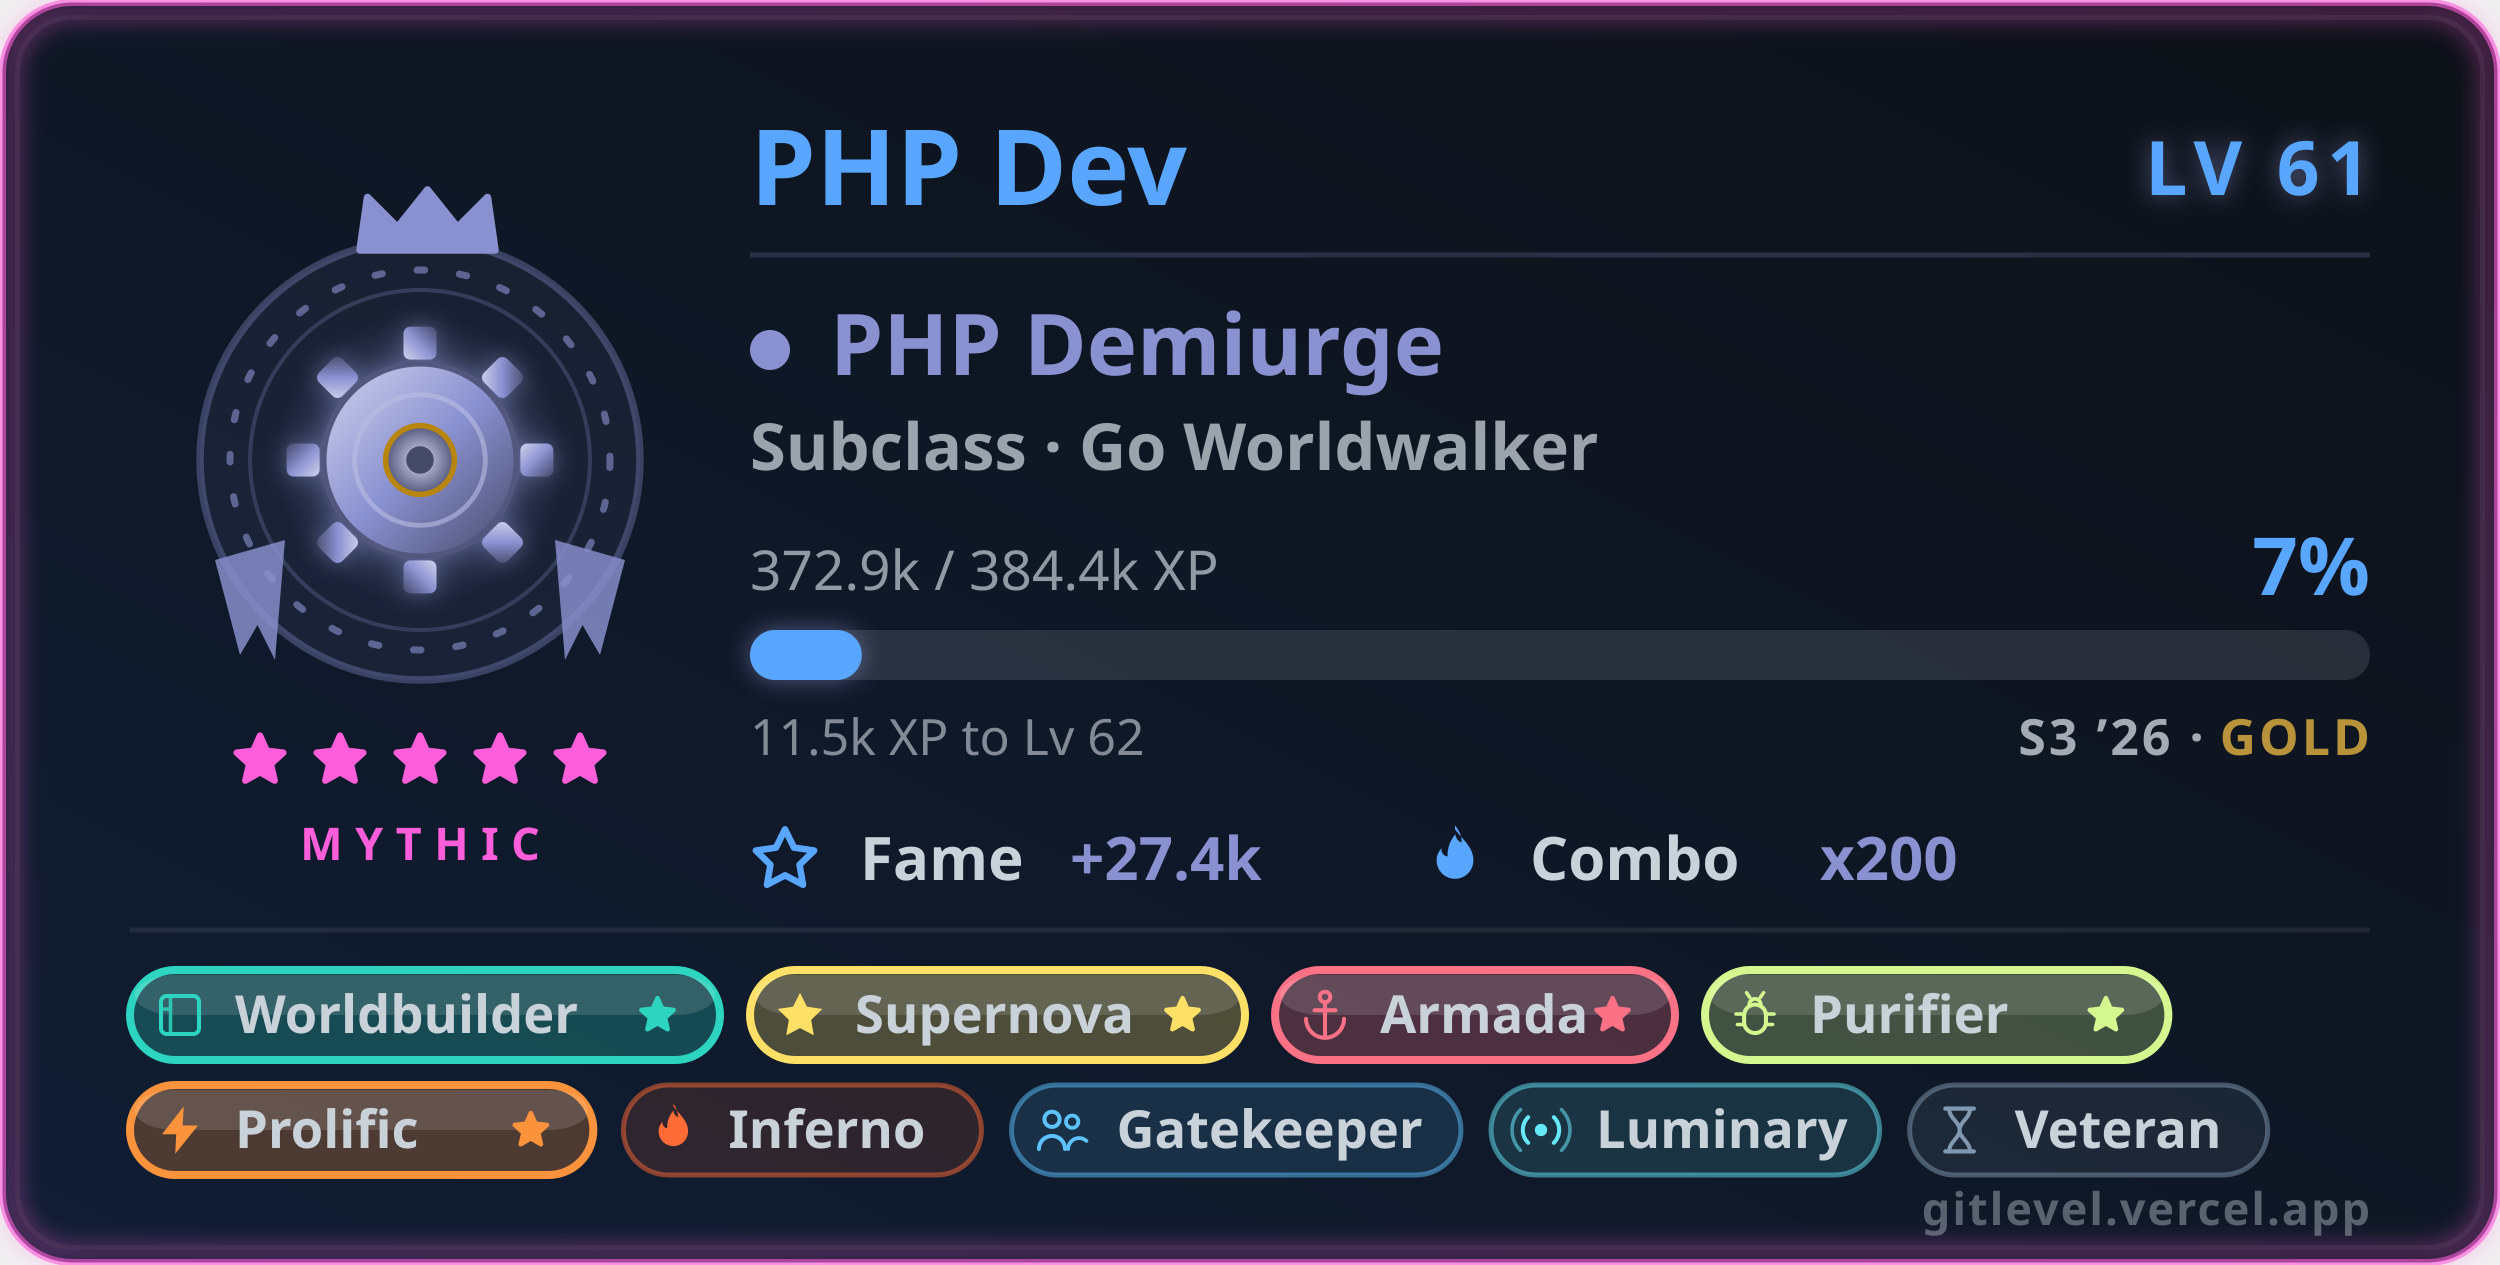
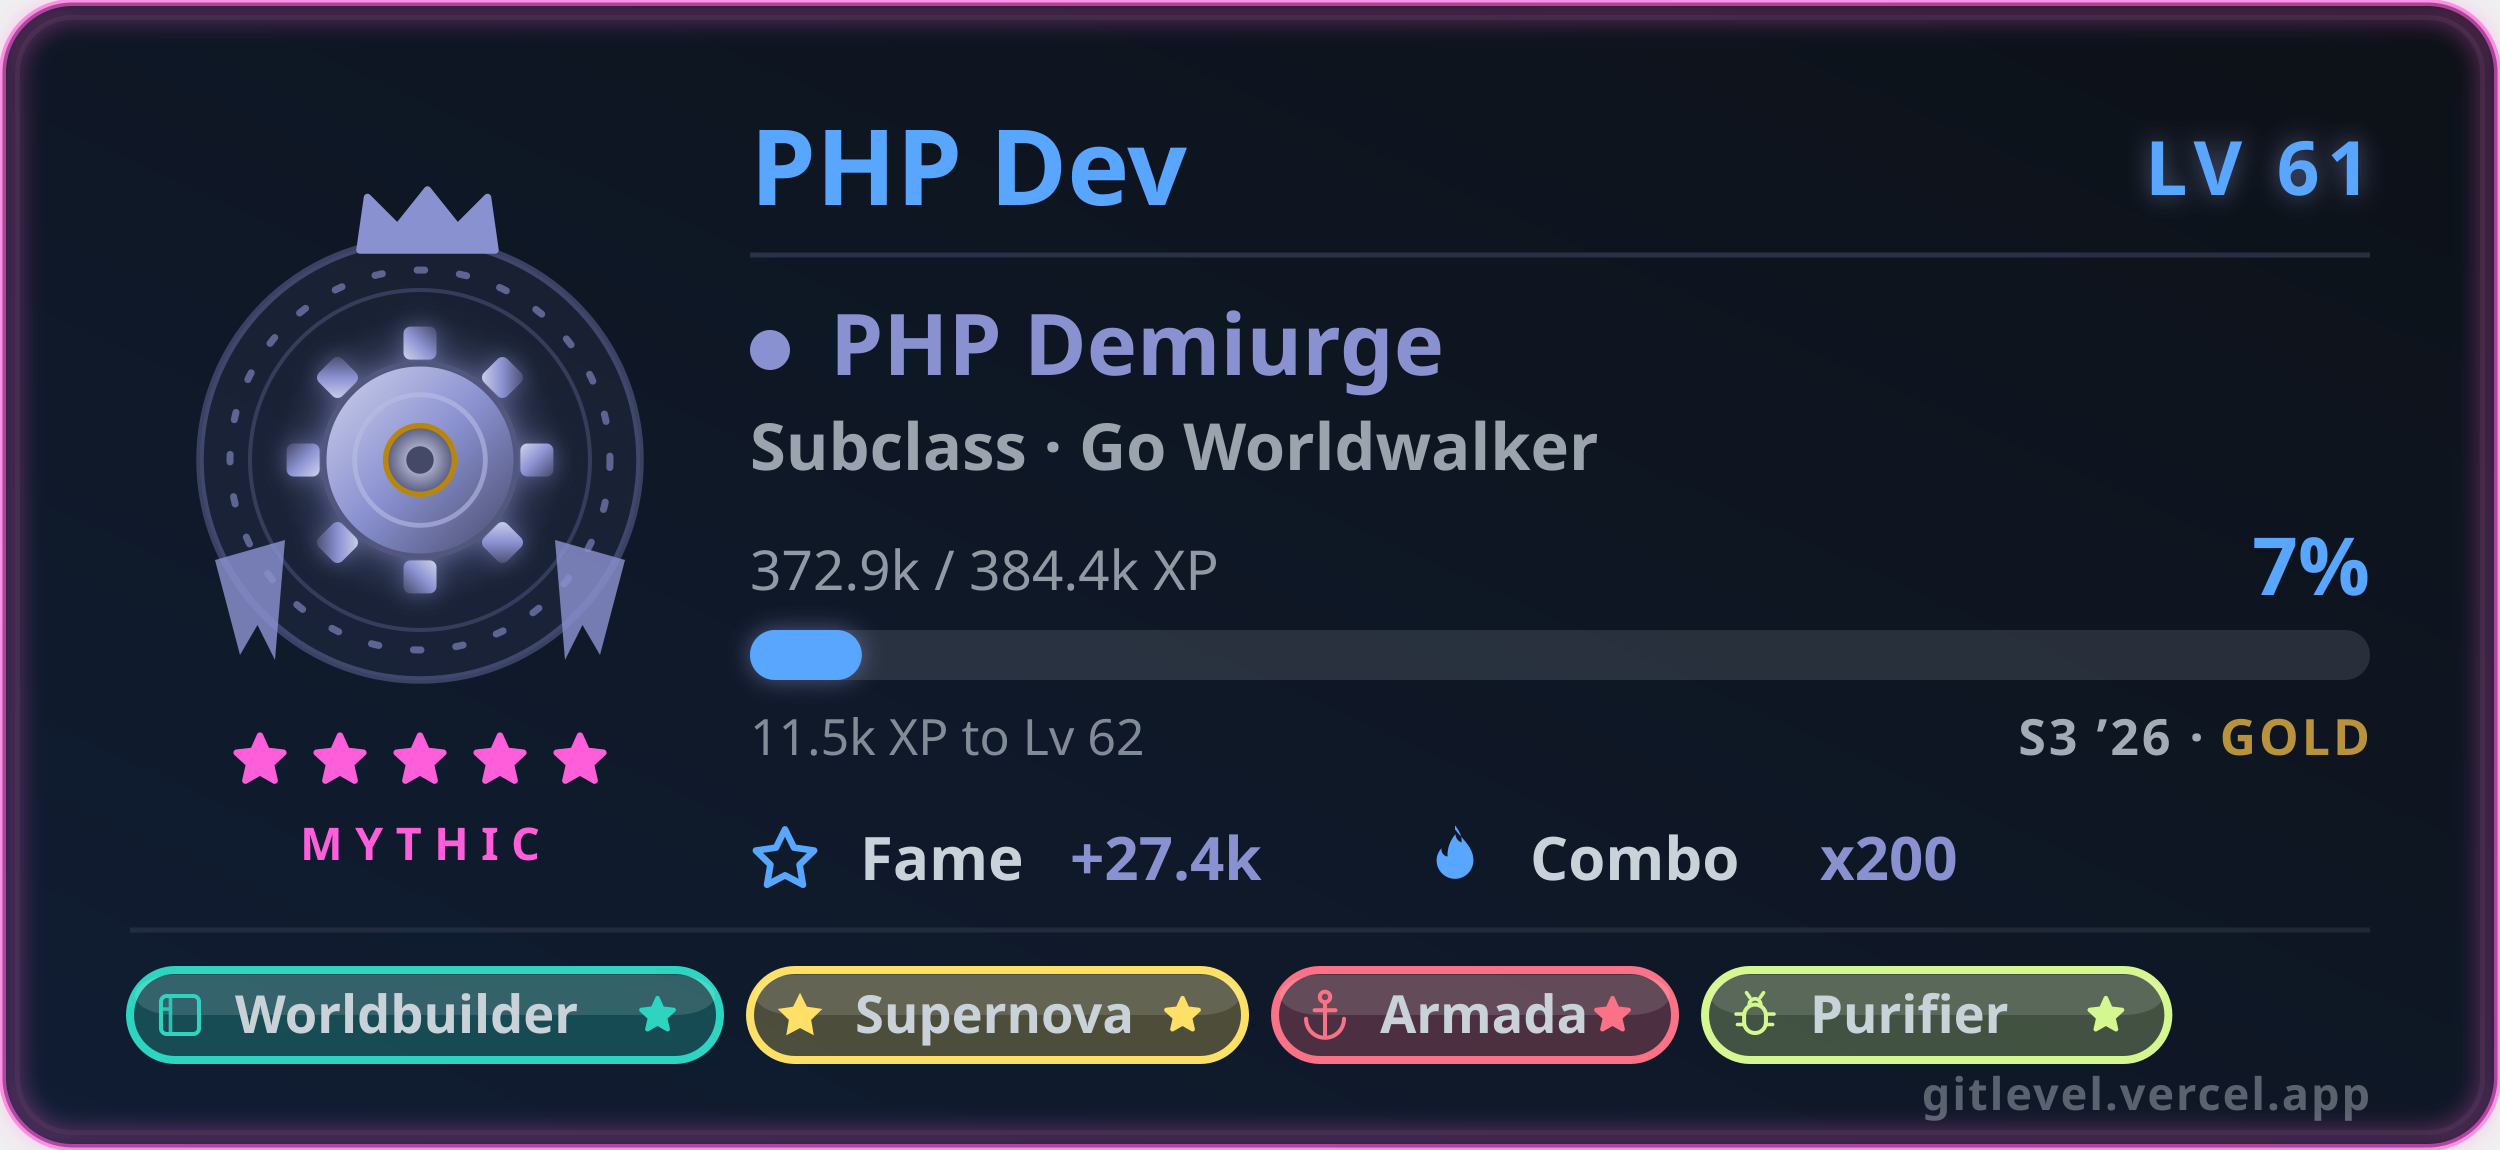
- <svg xmlns="http://www.w3.org/2000/svg" width="500" height="253" viewBox="0 0 500 253" role="img" aria-labelledby="card-title-a11y card-desc-a11y">
+ <svg xmlns="http://www.w3.org/2000/svg" width="500" height="230" viewBox="0 0 500 230" role="img" aria-labelledby="card-title-a11y card-desc-a11y">
  <style>
text { font-family: 'Segoe UI', Ubuntu, 'Helvetica Neue', sans-serif; }
.title { font-size: 18px; font-weight: 600; fill: #58a6ff; }
.title-icon { fill: #58a6ff; }
.icon { fill: #58a6ff; }


.gl-name { font-size: 21px; font-weight: 700; fill: #58a6ff; }
.gl-lvl { font-size: 15px; font-weight: 800; letter-spacing: 1.5px; fill: #58a6ff; }
.gl-class { font-size: 17px; font-weight: 700; fill: #8a91d0; }
.gl-sub { font-size: 13px; font-weight: 600; fill: #c9d1d9; opacity: 0.75; }
.gl-meta { font-size: 11px; fill: #c9d1d9; opacity: 0.7; }
.gl-pct { font-size: 16px; font-weight: 800; fill: #58a6ff; }
.gl-chip-label { font-size: 12px; font-weight: 600; fill: #c9d1d9; }
.gl-chip-value { font-size: 12px; font-weight: 800; fill: #8a91d0; }
.gl-hint { font-size: 10px; fill: #c9d1d9; opacity: 0.62; }
.gl-badge-label { font-size: 10.5px; font-weight: 600; }
.gl-rarity { font-size: 9px; font-weight: 700; letter-spacing: 2.5px; fill: #ff5edb; }
.gl-brand { font-size: 9px; font-weight: 600; letter-spacing: 0.4px; fill: #c9d1d9; opacity: 0.4; }
.gl-season { font-size: 10px; font-weight: 600; letter-spacing: 0.6px; fill: #c9d1d9; opacity: 0.8; }

</style>
  <defs>
    <linearGradient id="card-bg" x1="0" y1="0" x2="1" y2="1" gradientTransform="rotate(90, 0.5, 0.5)">
      <stop offset="0.0%" stop-color="#0d1117" />
      <stop offset="100.0%" stop-color="#101d33" />
    </linearGradient>
    <filter id="card-glow" x="-50%" y="-50%" width="200%" height="200%">
      <feGaussianBlur in="SourceGraphic" stdDeviation="3" result="blur" />
      <feFlood flood-color="#58a6ff" flood-opacity="0.55" result="tint" />
      <feComposite in="tint" in2="blur" operator="in" result="softGlow" />
      <feMerge>
        <feMergeNode in="softGlow" />
        <feMergeNode in="SourceGraphic" />
      </feMerge>
    </filter>
    <filter id="gl-glow" x="-60%" y="-60%" width="220%" height="220%">
      <feGaussianBlur in="SourceGraphic" stdDeviation="2.4" result="b" />
      <feFlood flood-color="#8a91d0" flood-opacity="0.55" result="t" />
      <feComposite in="t" in2="b" operator="in" result="g" />
      <feMerge>
        <feMergeNode in="g" />
        <feMergeNode in="SourceGraphic" />
      </feMerge>
    </filter>
    <filter id="gl-rarity" x="-20%" y="-20%" width="140%" height="140%">
      <feGaussianBlur stdDeviation="2.4" />
    </filter>
  </defs>
-   <rect x="0.5" y="0.5" width="499" height="252" rx="14" fill="url(#card-bg)" stroke="#ff5edb" stroke-width="1.4" stroke-opacity="0.6" />
-   <rect x="3.5" y="3.5" width="493" height="246" rx="11" fill="none" stroke="#30363d" stroke-opacity="0.4" />
-   <rect x="2" y="2" width="496" height="249" rx="13" fill="none" stroke="#ff5edb" stroke-width="3.5" stroke-opacity="0.4" filter="url(#gl-rarity)" />
+   <rect x="0.5" y="0.5" width="499" height="229" rx="14" fill="url(#card-bg)" stroke="#ff5edb" stroke-width="1.4" stroke-opacity="0.6" />
+   <rect x="3.5" y="3.5" width="493" height="223" rx="11" fill="none" stroke="#30363d" stroke-opacity="0.4" />
+   <rect x="2" y="2" width="496" height="226" rx="13" fill="none" stroke="#ff5edb" stroke-width="3.5" stroke-opacity="0.4" filter="url(#gl-rarity)" />
  <g class="fade">
    <g class="">
      <g class="flourish">
        <g transform="translate(84,0)">
          <g transform="translate(0,92)" fill="#8a91d0" opacity="0.82">
            <path d="M27 16 L41 20 L36 39 L32.5 33 L29 40 Z" />
          </g>
        </g>
        <g transform="translate(84,0) scale(-1,1)">
          <g transform="translate(0,92)" fill="#8a91d0" opacity="0.82">
            <path d="M27 16 L41 20 L36 39 L32.5 33 L29 40 Z" />
          </g>
        </g>
      </g>
      <circle cx="84" cy="92" r="44" fill="#8a91d0" fill-opacity="0.08" stroke="#8a91d0" stroke-opacity="0.35" stroke-width="1.5" />
      <g class="">
        <circle cx="84" cy="92" r="38" fill="none" stroke="#8a91d0" stroke-opacity="0.6" stroke-width="1.4" stroke-dasharray="1.5 7" stroke-linecap="round" />
        <circle cx="84" cy="92" r="34" fill="none" stroke="#8a91d0" stroke-opacity="0.25" stroke-width="0.8" />
      </g>
      <g class="" filter="url(#gl-glow)">
        <svg class="" x="51" y="59" width="66" height="66" viewBox="0 0 48 48" aria-hidden="true">
          <defs>
            <radialGradient id="phHalo" cx="0.5" cy="0.5" r="0.5">
              <stop offset="0" stop-color="#8a91d0" stop-opacity="0.42" />
              <stop offset="1" stop-color="#8a91d0" stop-opacity="0" />
            </radialGradient>
            <linearGradient id="phMetal" x1="0" y1="0" x2="1" y2="1">
              <stop offset="0" stop-color="#d0d3ec" />
              <stop offset="0.5" stop-color="#8a91d0" />
              <stop offset="1" stop-color="#454968" />
            </linearGradient>
            <radialGradient id="phCore" cx="0.5" cy="0.5" r="0.5">
              <stop offset="0" stop-color="#dcdef1" />
              <stop offset="1" stop-color="#53577d" />
            </radialGradient>
          </defs>
          <circle cx="24" cy="24" r="21" fill="url(#phHalo)" />
          <rect x="38.6" y="21.6" width="4.8" height="4.8" rx="1" transform="rotate(0 41.0 24.0)" fill="url(#phMetal)" />
          <rect x="33.6" y="33.6" width="4.8" height="4.8" rx="1" transform="rotate(45 36.0 36.0)" fill="url(#phMetal)" />
          <rect x="21.6" y="38.6" width="4.8" height="4.8" rx="1" transform="rotate(90 24.0 41.0)" fill="url(#phMetal)" />
          <rect x="9.6" y="33.6" width="4.8" height="4.8" rx="1" transform="rotate(135 12.0 36.0)" fill="url(#phMetal)" />
          <rect x="4.6" y="21.6" width="4.8" height="4.8" rx="1" transform="rotate(180 7.0 24.0)" fill="url(#phMetal)" />
          <rect x="9.6" y="9.6" width="4.8" height="4.8" rx="1" transform="rotate(225 12.0 12.0)" fill="url(#phMetal)" />
          <rect x="21.6" y="4.6" width="4.8" height="4.8" rx="1" transform="rotate(270 24.0 7.0)" fill="url(#phMetal)" />
          <rect x="33.6" y="9.6" width="4.8" height="4.8" rx="1" transform="rotate(315 36.0 12.0)" fill="url(#phMetal)" />
          <circle cx="24" cy="24" r="14" fill="url(#phMetal)" stroke="#53577d" stroke-width="0.8" />
          <circle cx="24" cy="24" r="9.5" fill="none" stroke="#b9bde3" stroke-width="0.7" stroke-opacity="0.6" />
          <circle cx="24" cy="24" r="5" fill="url(#phCore)" stroke="#b8860b" stroke-width="0.8" />
          <circle cx="24" cy="24" r="2" fill="#454968" />
        </svg>
      </g>
      <g transform="translate(69, 36.5) scale(1.5)">
        <path d="M2 9 L3 2 L7 6 L11 1 L15 6 L19 2 L20 9 Z" fill="#8a91d0" stroke="#8a91d0" stroke-width="1" stroke-linejoin="round" />
      </g>
    </g>
    <g>
      <g class="" transform="translate(45.5, 145.5) scale(0.5416667)" fill="#ff5edb" stroke="#ff5edb" stroke-width="2.4" stroke-linejoin="round" stroke-linecap="round" opacity="1">
        <path d="M12 3 L14.5 8.6 L20.6 9.3 L16 13.5 L17.4 19.6 L12 16.5 L6.6 19.6 L8 13.5 L3.4 9.3 L9.5 8.6 Z" />
      </g>
      <g class="" transform="translate(61.5, 145.5) scale(0.5416667)" fill="#ff5edb" stroke="#ff5edb" stroke-width="2.4" stroke-linejoin="round" stroke-linecap="round" opacity="1">
        <path d="M12 3 L14.5 8.6 L20.6 9.3 L16 13.5 L17.4 19.6 L12 16.5 L6.6 19.6 L8 13.5 L3.4 9.3 L9.5 8.6 Z" />
      </g>
      <g class="" transform="translate(77.5, 145.5) scale(0.5416667)" fill="#ff5edb" stroke="#ff5edb" stroke-width="2.4" stroke-linejoin="round" stroke-linecap="round" opacity="1">
        <path d="M12 3 L14.5 8.6 L20.6 9.3 L16 13.5 L17.4 19.6 L12 16.5 L6.6 19.6 L8 13.5 L3.4 9.3 L9.5 8.6 Z" />
      </g>
      <g class="" transform="translate(93.5, 145.5) scale(0.5416667)" fill="#ff5edb" stroke="#ff5edb" stroke-width="2.4" stroke-linejoin="round" stroke-linecap="round" opacity="1">
        <path d="M12 3 L14.5 8.6 L20.6 9.3 L16 13.5 L17.4 19.6 L12 16.5 L6.6 19.6 L8 13.5 L3.4 9.3 L9.5 8.6 Z" />
      </g>
      <g class="" transform="translate(109.5, 145.5) scale(0.5416667)" fill="#ff5edb" stroke="#ff5edb" stroke-width="2.4" stroke-linejoin="round" stroke-linecap="round" opacity="1">
        <path d="M12 3 L14.5 8.6 L20.6 9.3 L16 13.5 L17.4 19.6 L12 16.5 L6.6 19.6 L8 13.5 L3.4 9.3 L9.5 8.6 Z" />
      </g>
    </g>
    <text class="gl-rarity" x="84" y="172" text-anchor="middle">MYTHIC</text>
  </g>
  <g class="fade" style="animation-delay:.15s">
    <text class="gl-name" x="150" y="41">PHP Dev</text>
    <text class="gl-lvl glow-pulse" x="474" y="39" text-anchor="end" filter="url(#gl-glow)">LV 61</text>
    <line x1="150" y1="51" x2="474" y2="51" stroke="#8a91d0" stroke-opacity="0.22" stroke-width="1" />
    <circle cx="154" cy="70" r="4" fill="#8a91d0" />
    <text class="gl-class" x="166" y="75">PHP Demiurge</text>
    <text class="gl-sub" x="150" y="94">Subclass · Go Worldwalker</text>
    <text class="gl-meta" x="150" y="118">372.9k / 384.4k XP</text>
    <text class="gl-pct " x="474" y="119" text-anchor="end">7%</text>
    <rect x="150" y="126" width="324" height="10" rx="5" fill="#c9d1d9" fill-opacity="0.14" />
    <rect class="xp-fill " x="150" y="126" width="22.364" height="10" rx="5" fill="#58a6ff" filter="url(#gl-glow)" />
    <text class="gl-hint" x="150" y="151">11.5k XP to Lv 62</text>
    <text class="gl-season" x="474" y="151" text-anchor="end">S3 ’26 · <tspan fill="#e3b341" font-weight="800">GOLD</tspan>
    </text>
    <g transform="translate(150, 176)">
      <svg class="icon" x="0" y="-11" width="14" height="14" viewBox="0 0 16 16" aria-hidden="true">
        <path fill-rule="evenodd" d="M8 .25a.75.75 0 0 1 .673.418l1.882 3.815 4.21.612a.75.75 0 0 1 .416 1.279l-3.046 2.97.719 4.192a.75.75 0 0 1-1.088.791L8 12.347l-3.766 1.98a.75.75 0 0 1-1.088-.79l.72-4.194L.818 6.374a.75.75 0 0 1 .416-1.28l4.21-.611L7.327.668A.75.75 0 0 1 8 .25zm0 2.445L6.615 5.5a.75.75 0 0 1-.564.41l-3.097.45 2.24 2.184a.75.75 0 0 1 .216.664l-.528 3.084 2.769-1.456a.75.75 0 0 1 .698 0l2.77 1.456-.53-3.084a.75.75 0 0 1 .216-.664l2.24-2.183-3.096-.45a.75.75 0 0 1-.564-.41L8 2.694v.001z" />
      </svg>
      <text class="gl-chip-label" x="22" y="0">Fame</text>
      <text class="gl-chip-value" x="64" y="0">+27.4k</text>
    </g>
    <g transform="translate(284, 176)">
      <svg class="icon" x="0" y="-11" width="14" height="14" viewBox="0 0 16 16" aria-hidden="true">
        <path fill-rule="evenodd" d="M8 1c1.7 2.3 4.2 4 4.2 7.1a4.2 4.2 0 0 1-8.4 0c0-1.1.4-2 1.1-2.8-.1 1 .5 1.8 1.4 1.9-.1-1.9.6-3.7 1.8-5.1.1 1 .6 1.6 1.4 1.9.1-1.4-.5-2.7-1.5-3.9z" />
      </svg>
      <text class="gl-chip-label" x="22" y="0">Combo</text>
      <text class="gl-chip-value" x="80" y="0">x200</text>
    </g>
  </g>
  <g class="fade" style="animation-delay:.2s">
    <line x1="26" y1="186" x2="474" y2="186" stroke="#c9d1d9" stroke-opacity="0.1" stroke-width="1" />
    <g>
      <rect x="26" y="194" width="118.003" height="18" rx="9" fill="#2dd4bf" fill-opacity="0.26" stroke="#2dd4bf" stroke-opacity="1" stroke-width="1.6" />
      <rect x="27" y="195" width="116.003" height="8" rx="8" fill="#ffffff" fill-opacity="0.13" />
      <g transform="translate(30.3, 197.3) scale(0.475)">
        <rect x="4" y="4" width="16" height="16" rx="2.4" fill="none" stroke="#2dd4bf" stroke-width="1.7" />
        <path d="M8 4v16 M4 9.5h4" fill="none" stroke="#2dd4bf" stroke-width="1.5" opacity="0.85" />
      </g>
      <text class="gl-badge-label" x="47" y="206.6" fill="#c9d1d9" font-weight="800">Worldbuilder</text>
      <g class="" transform="translate(127.0032, 198.5) scale(0.375)" fill="#2dd4bf" stroke="#2dd4bf" stroke-width="2.4" stroke-linejoin="round" stroke-linecap="round" opacity="1">
        <path d="M12 3 L14.5 8.6 L20.6 9.3 L16 13.5 L17.4 19.6 L12 16.5 L6.6 19.6 L8 13.5 L3.4 9.3 L9.5 8.6 Z" />
      </g>
    </g>
    <g>
      <rect x="150.003" y="194" width="99.002" height="18" rx="9" fill="#ffe066" fill-opacity="0.26" stroke="#ffe066" stroke-opacity="1" stroke-width="1.6" />
      <rect x="151.003" y="195" width="97.002" height="8" rx="8" fill="#ffffff" fill-opacity="0.13" />
      <g transform="translate(154.3032, 197.3) scale(0.475)">
        <path d="M12 2.6 14.9 8.5 21.4 9.45 16.7 14.05 17.8 20.55 12 17.5 6.2 20.55 7.3 14.05 2.6 9.45 9.1 8.5Z" fill="#ffe066" />
      </g>
      <text class="gl-badge-label" x="171.003" y="206.6" fill="#c9d1d9" font-weight="800">Supernova</text>
      <g class="" transform="translate(232.0056, 198.5) scale(0.375)" fill="#ffe066" stroke="#ffe066" stroke-width="2.4" stroke-linejoin="round" stroke-linecap="round" opacity="1">
        <path d="M12 3 L14.5 8.6 L20.6 9.3 L16 13.5 L17.4 19.6 L12 16.5 L6.6 19.6 L8 13.5 L3.4 9.3 L9.5 8.6 Z" />
      </g>
    </g>
    <g>
      <rect x="255.006" y="194" width="80.002" height="18" rx="9" fill="#fb7185" fill-opacity="0.26" stroke="#fb7185" stroke-opacity="1" stroke-width="1.6" />
      <rect x="256.006" y="195" width="78.002" height="8" rx="8" fill="#ffffff" fill-opacity="0.13" />
      <g transform="translate(259.3056, 197.3) scale(0.475)">
        <circle cx="12" cy="4.4" r="2.2" fill="none" stroke="#fb7185" stroke-width="1.7" />
        <path d="M12 6.6V21M7.6 10h8.8" fill="none" stroke="#fb7185" stroke-width="1.7" stroke-linejoin="round" stroke-linecap="round" />
        <path d="M4 13.6a8 8 0 0 0 16 0" fill="none" stroke="#fb7185" stroke-width="1.7" stroke-linejoin="round" stroke-linecap="round" />
      </g>
      <text class="gl-badge-label" x="276.006" y="206.6" fill="#c9d1d9" font-weight="800">Armada</text>
      <g class="" transform="translate(318.0072, 198.5) scale(0.375)" fill="#fb7185" stroke="#fb7185" stroke-width="2.4" stroke-linejoin="round" stroke-linecap="round" opacity="1">
        <path d="M12 3 L14.5 8.6 L20.6 9.3 L16 13.5 L17.4 19.6 L12 16.5 L6.6 19.6 L8 13.5 L3.4 9.3 L9.5 8.6 Z" />
      </g>
    </g>
    <g>
      <rect x="341.007" y="194" width="92.669" height="18" rx="9" fill="#d4f88f" fill-opacity="0.26" stroke="#d4f88f" stroke-opacity="1" stroke-width="1.6" />
      <rect x="342.007" y="195" width="90.669" height="8" rx="8" fill="#ffffff" fill-opacity="0.13" />
      <g transform="translate(345.3072, 197.3) scale(0.475)">
        <rect x="7.4" y="7.6" width="9.2" height="12" rx="4.6" fill="none" stroke="#d4f88f" stroke-width="1.7" />
        <path d="M9.6 7.6a2.4 2.4 0 0 1 4.8 0" fill="none" stroke="#d4f88f" stroke-width="1.6" stroke-linejoin="round" stroke-linecap="round" />
        <path d="M7.4 11.6H4M16.6 11.6H20M7.4 16H4.6M16.6 16H19.4M9.8 4.6 8.4 2.6M14.2 4.6 15.6 2.6" fill="none" stroke="#d4f88f" stroke-width="1.5" stroke-linejoin="round" stroke-linecap="round" />
      </g>
      <text class="gl-badge-label" x="362.007" y="206.6" fill="#c9d1d9" font-weight="800">Purifier</text>
      <g class="" transform="translate(416.676, 198.5) scale(0.375)" fill="#d4f88f" stroke="#d4f88f" stroke-width="2.4" stroke-linejoin="round" stroke-linecap="round" opacity="1">
        <path d="M12 3 L14.5 8.6 L20.6 9.3 L16 13.5 L17.4 19.6 L12 16.5 L6.6 19.6 L8 13.5 L3.4 9.3 L9.5 8.6 Z" />
      </g>
    </g>
-     <g>
-       <rect x="26" y="217" width="92.669" height="18" rx="9" fill="#fb923c" fill-opacity="0.26" stroke="#fb923c" stroke-opacity="1" stroke-width="1.6" />
-       <rect x="27" y="218" width="90.669" height="8" rx="8" fill="#ffffff" fill-opacity="0.13" />
-       <g transform="translate(30.3, 220.3) scale(0.475)">
-         <path d="M13.6 2 4.4 13.8h6L10 22l9.6-11.9h-6.5Z" fill="#fb923c" />
-       </g>
-       <text class="gl-badge-label" x="47" y="229.6" fill="#c9d1d9" font-weight="800">Prolific</text>
-       <g class="" transform="translate(101.6688, 221.5) scale(0.375)" fill="#fb923c" stroke="#fb923c" stroke-width="2.4" stroke-linejoin="round" stroke-linecap="round" opacity="1">
-         <path d="M12 3 L14.5 8.6 L20.6 9.3 L16 13.5 L17.4 19.6 L12 16.5 L6.6 19.6 L8 13.5 L3.4 9.3 L9.5 8.6 Z" />
-       </g>
-     </g>
-     <g>
-       <rect x="124.669" y="217" width="71.63" height="18" rx="9" fill="#ff6b35" fill-opacity="0.13" stroke="#ff6b35" stroke-opacity="0.5" stroke-width="1" />
-       <g transform="translate(128.9688, 220.3) scale(0.475)">
-         <path d="M12 2c2.5 3.4 6.2 6 6.2 10.6a6.2 6.2 0 0 1-12.4 0c0-1.6.6-3 1.6-4.1-.1 1.5.8 2.6 2 2.8-.1-2.8.9-5.4 2.6-7.5.2 1.5.9 2.4 2.1 2.8-.2-2-.8-4-2.1-5.6Z" fill="#ff6b35" />
-       </g>
-       <text class="gl-badge-label" x="145.669" y="229.6" fill="#c9d1d9">Inferno</text>
-     </g>
-     <g>
-       <rect x="202.299" y="217" width="89.9" height="18" rx="9" fill="#5cc3ff" fill-opacity="0.13" stroke="#5cc3ff" stroke-opacity="0.5" stroke-width="1" />
-       <g transform="translate(206.5988, 220.3) scale(0.475)">
-         <circle cx="8" cy="7.5" r="3.2" fill="none" stroke="#5cc3ff" stroke-width="1.7" />
-         <path d="M2.5 20a5.5 5.5 0 0 1 11 0" fill="none" stroke="#5cc3ff" stroke-width="1.7" stroke-linecap="round" />
-         <circle cx="16.5" cy="8.5" r="2.6" fill="none" stroke="#5cc3ff" stroke-width="1.6" />
-         <path d="M14.8 20a4.6 4.6 0 0 1 7.7-3.4" fill="none" stroke="#5cc3ff" stroke-width="1.6" stroke-linecap="round" />
-       </g>
-       <text class="gl-badge-label" x="223.299" y="229.6" fill="#c9d1d9">Gatekeeper</text>
-     </g>
-     <g>
-       <rect x="298.199" y="217" width="77.72" height="18" rx="9" fill="#67e8f9" fill-opacity="0.13" stroke="#67e8f9" stroke-opacity="0.5" stroke-width="1" />
-       <g transform="translate(302.4988, 220.3) scale(0.475)">
-         <circle cx="12" cy="12" r="2.6" fill="#67e8f9" />
-         <path d="M6.6 6.6a7.6 7.6 0 0 0 0 10.8M17.4 6.6a7.6 7.6 0 0 1 0 10.8" fill="none" stroke="#67e8f9" stroke-width="1.7" stroke-linejoin="round" stroke-linecap="round" />
-         <path d="M3.4 3.4a12.1 12.1 0 0 0 0 17.2M20.6 3.4a12.1 12.1 0 0 1 0 17.2" fill="none" stroke="#67e8f9" stroke-width="1.5" stroke-linejoin="round" stroke-linecap="round" opacity="0.55" />
-       </g>
-       <text class="gl-badge-label" x="319.199" y="229.6" fill="#c9d1d9">Luminary</text>
-     </g>
-     <g>
-       <rect x="381.919" y="217" width="71.63" height="18" rx="9" fill="#8098b0" fill-opacity="0.13" stroke="#8098b0" stroke-opacity="0.5" stroke-width="1" />
-       <g transform="translate(386.2188, 220.3) scale(0.475)">
-         <path d="M6 3h12M6 21h12" fill="none" stroke="#8098b0" stroke-width="1.8" stroke-linejoin="round" stroke-linecap="round" />
-         <path d="M7.6 3c0 4 4.4 5.6 4.4 9s-4.4 5-4.4 9M16.4 3c0 4-4.4 5.6-4.4 9s4.4 5 4.4 9" fill="none" stroke="#8098b0" stroke-width="1.7" stroke-linejoin="round" stroke-linecap="round" />
-       </g>
-       <text class="gl-badge-label" x="402.919" y="229.6" fill="#c9d1d9">Veteran</text>
-     </g>
  </g>
-   <text class="gl-brand" x="474" y="245" text-anchor="end">gitlevel.vercel.app</text>
+   <text class="gl-brand" x="474" y="222" text-anchor="end">gitlevel.vercel.app</text>
</svg>
